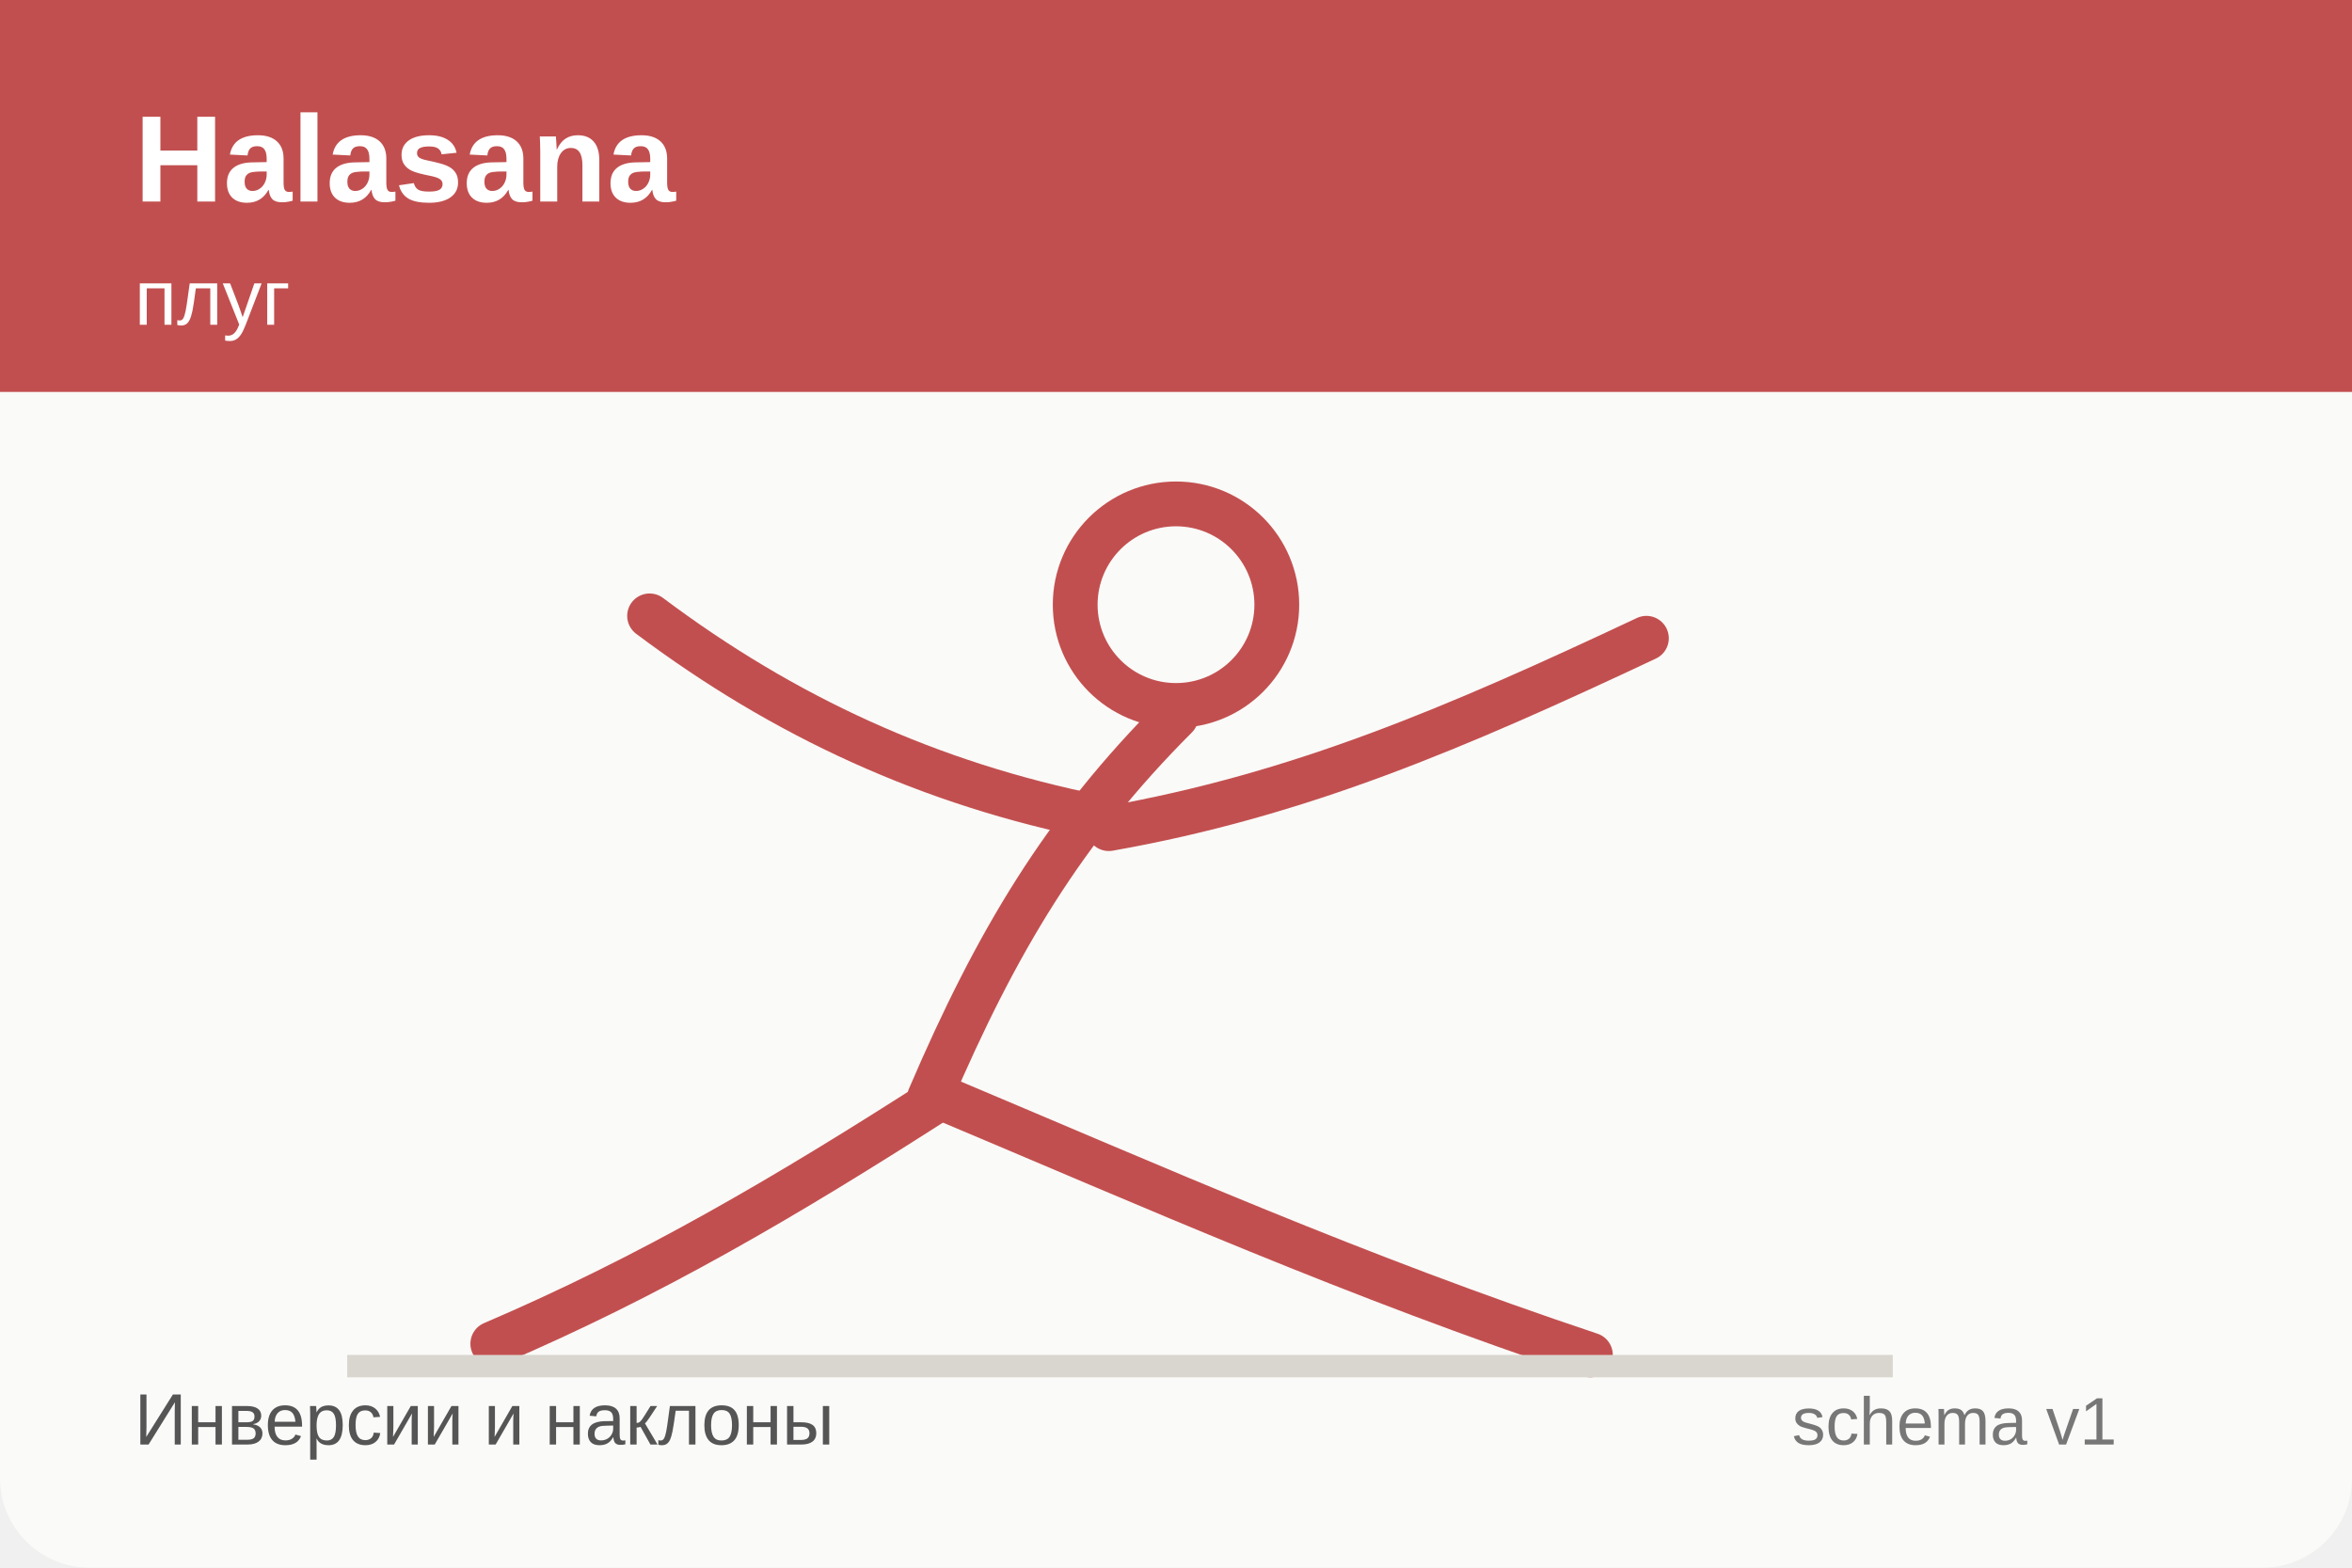
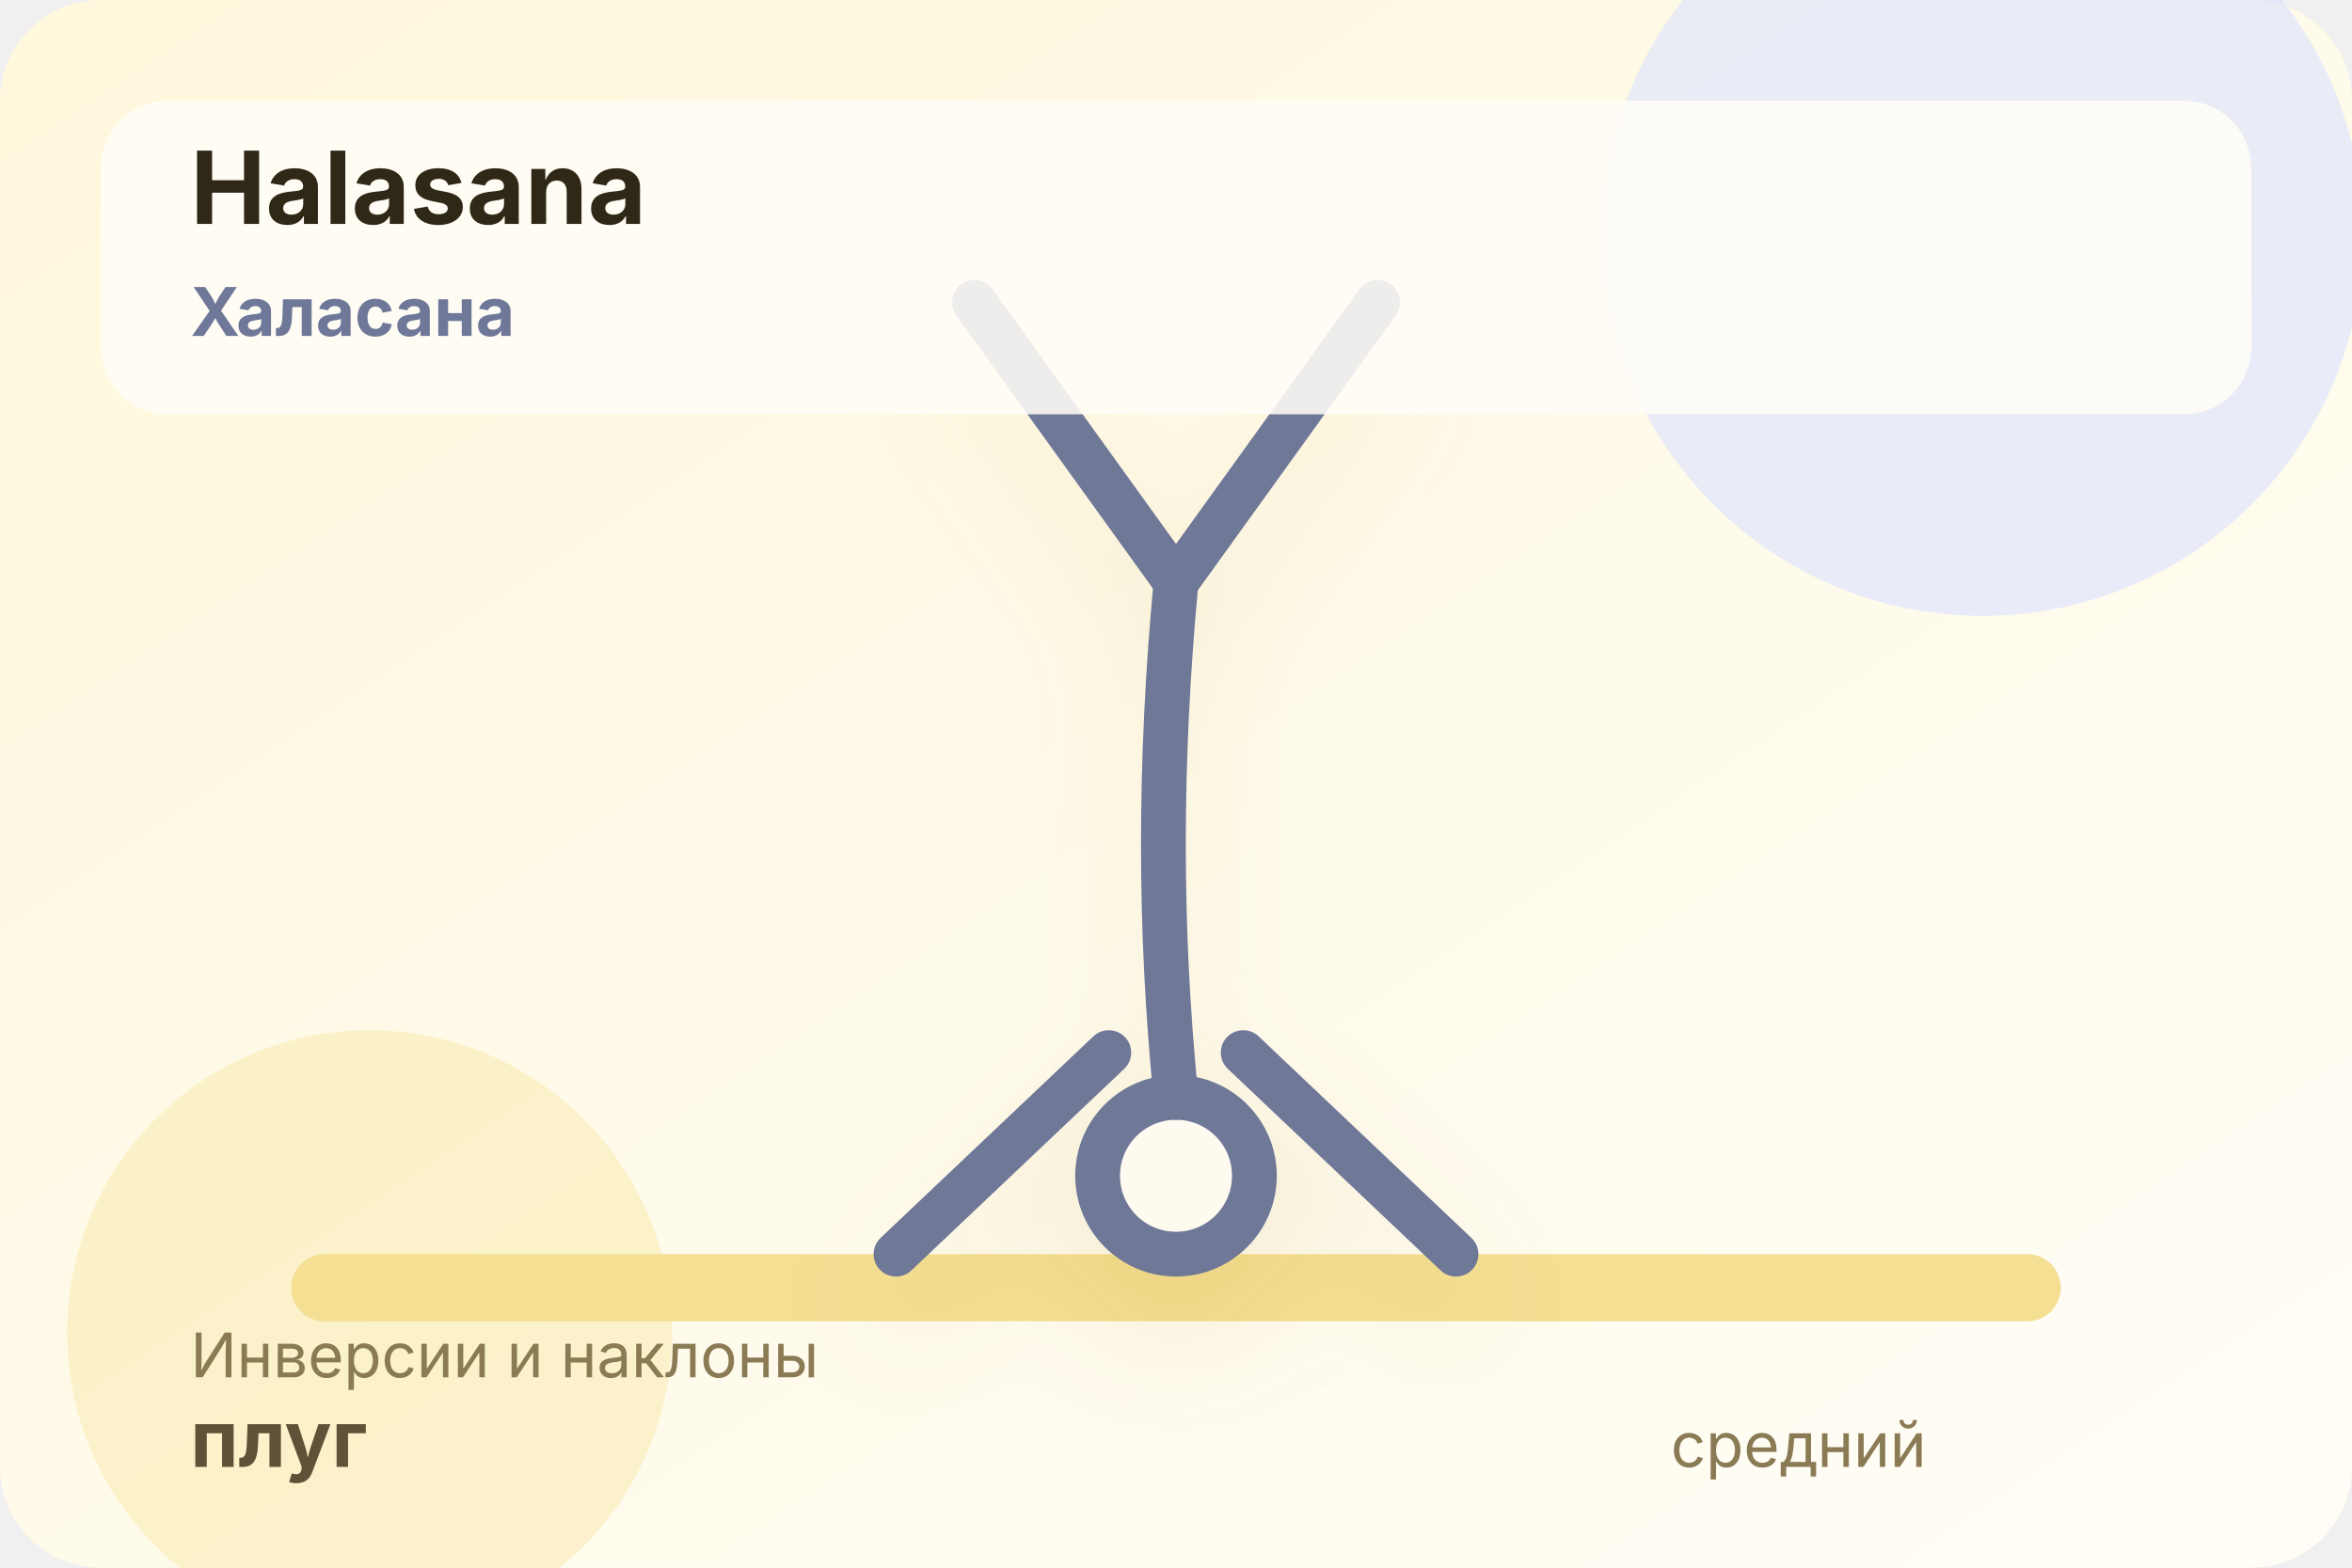
- <svg xmlns="http://www.w3.org/2000/svg" width="420" height="280" viewBox="0 0 420 280">
-   <rect width="420" height="280" rx="16" fill="#FAFAF8" />
-   <rect width="420" height="70" fill="#C24F4F" />
-   <text x="24" y="36" font-family="Arial" font-size="22" font-weight="700" fill="white">Halasana</text>
-   <text x="24" y="58" font-family="Arial" font-size="14" fill="white">плуг</text>
-   <g stroke="#C24F4F" stroke-width="8" stroke-linecap="round" stroke-linejoin="round" fill="none">
-     <circle cx="210" cy="108" r="18" />
-     <path d="M210 128 C190 148 178 168 166 196" />
-     <path d="M196 146 C166 140 140 128 116 110" />
-     <path d="M198 148 C232 142 260 130 294 114" />
-     <path d="M168 196 C140 214 116 228 88 240" />
-     <path d="M168 196 C206 212 242 228 284 242" />
+ <svg xmlns="http://www.w3.org/2000/svg" width="420" height="280" viewBox="0 0 420 280" role="img" aria-label="Halasana">
+   <defs>
+     <linearGradient id="bg" x1="0" y1="0" x2="1" y2="1">
+       <stop offset="0" stop-color="#fff8dc" />
+       <stop offset="1" stop-color="#fffdf7" />
+     </linearGradient>
+     <filter id="soft" x="-20%" y="-20%" width="140%" height="140%">
+       <feDropShadow dx="0" dy="10" stdDeviation="10" flood-color="#a57a24" flood-opacity="0.12" />
+     </filter>
+   </defs>
+   <rect width="420" height="280" rx="18" fill="url(#bg)" />
+   <circle cx="354" cy="42" r="68" fill="#dce4ff" opacity="0.62" />
+   <circle cx="66" cy="238" r="54" fill="#f7e7a8" opacity="0.48" />
+   <rect x="52" y="224" width="316" height="12" rx="6" fill="#f5df93" />
+   <g filter="url(#soft)">
+     <g stroke="#6f7898" stroke-width="8" stroke-linecap="round" stroke-linejoin="round" fill="none">
+       <circle cx="210" cy="210" r="14" fill="#fffaf0" />
+       <path d="M210 196 C207 166 207 136 210 104" />
+       <path d="M210 104 L174 54" />
+       <path d="M210 104 L246 54" />
+       <path d="M198 188 L160 224" />
+       <path d="M222 188 L260 224" />
+     </g>
  </g>
-   <line x1="62" y1="244" x2="338" y2="244" stroke="#D9D6CF" stroke-width="4" />
-   <text x="24" y="258" font-family="Arial" font-size="13" fill="#555">Инверсии и наклоны</text>
-   <text x="320" y="258" font-family="Arial" font-size="12" fill="#777">schema v1</text>
+   <rect x="18" y="18" width="384" height="56" rx="12" fill="#fffdf7" opacity="0.88" />
+   <text x="34" y="40" font-family="Inter, Arial, sans-serif" font-size="18" font-weight="700" fill="#302816">Halasana</text>
+   <text x="34" y="60" font-family="Inter, Arial, sans-serif" font-size="12" font-weight="700" fill="#6f7898">Халасана</text>
+   <text x="34" y="262" font-family="Inter, Arial, sans-serif" font-size="14" font-weight="700" fill="#5f5239">плуг</text>
+   <text x="344" y="262" text-anchor="end" font-family="Inter, Arial, sans-serif" font-size="11" fill="#8b7b55">средний</text>
+   <text x="34" y="246" font-family="Inter, Arial, sans-serif" font-size="11" fill="#8b7b55">Инверсии и наклоны</text>
</svg>
